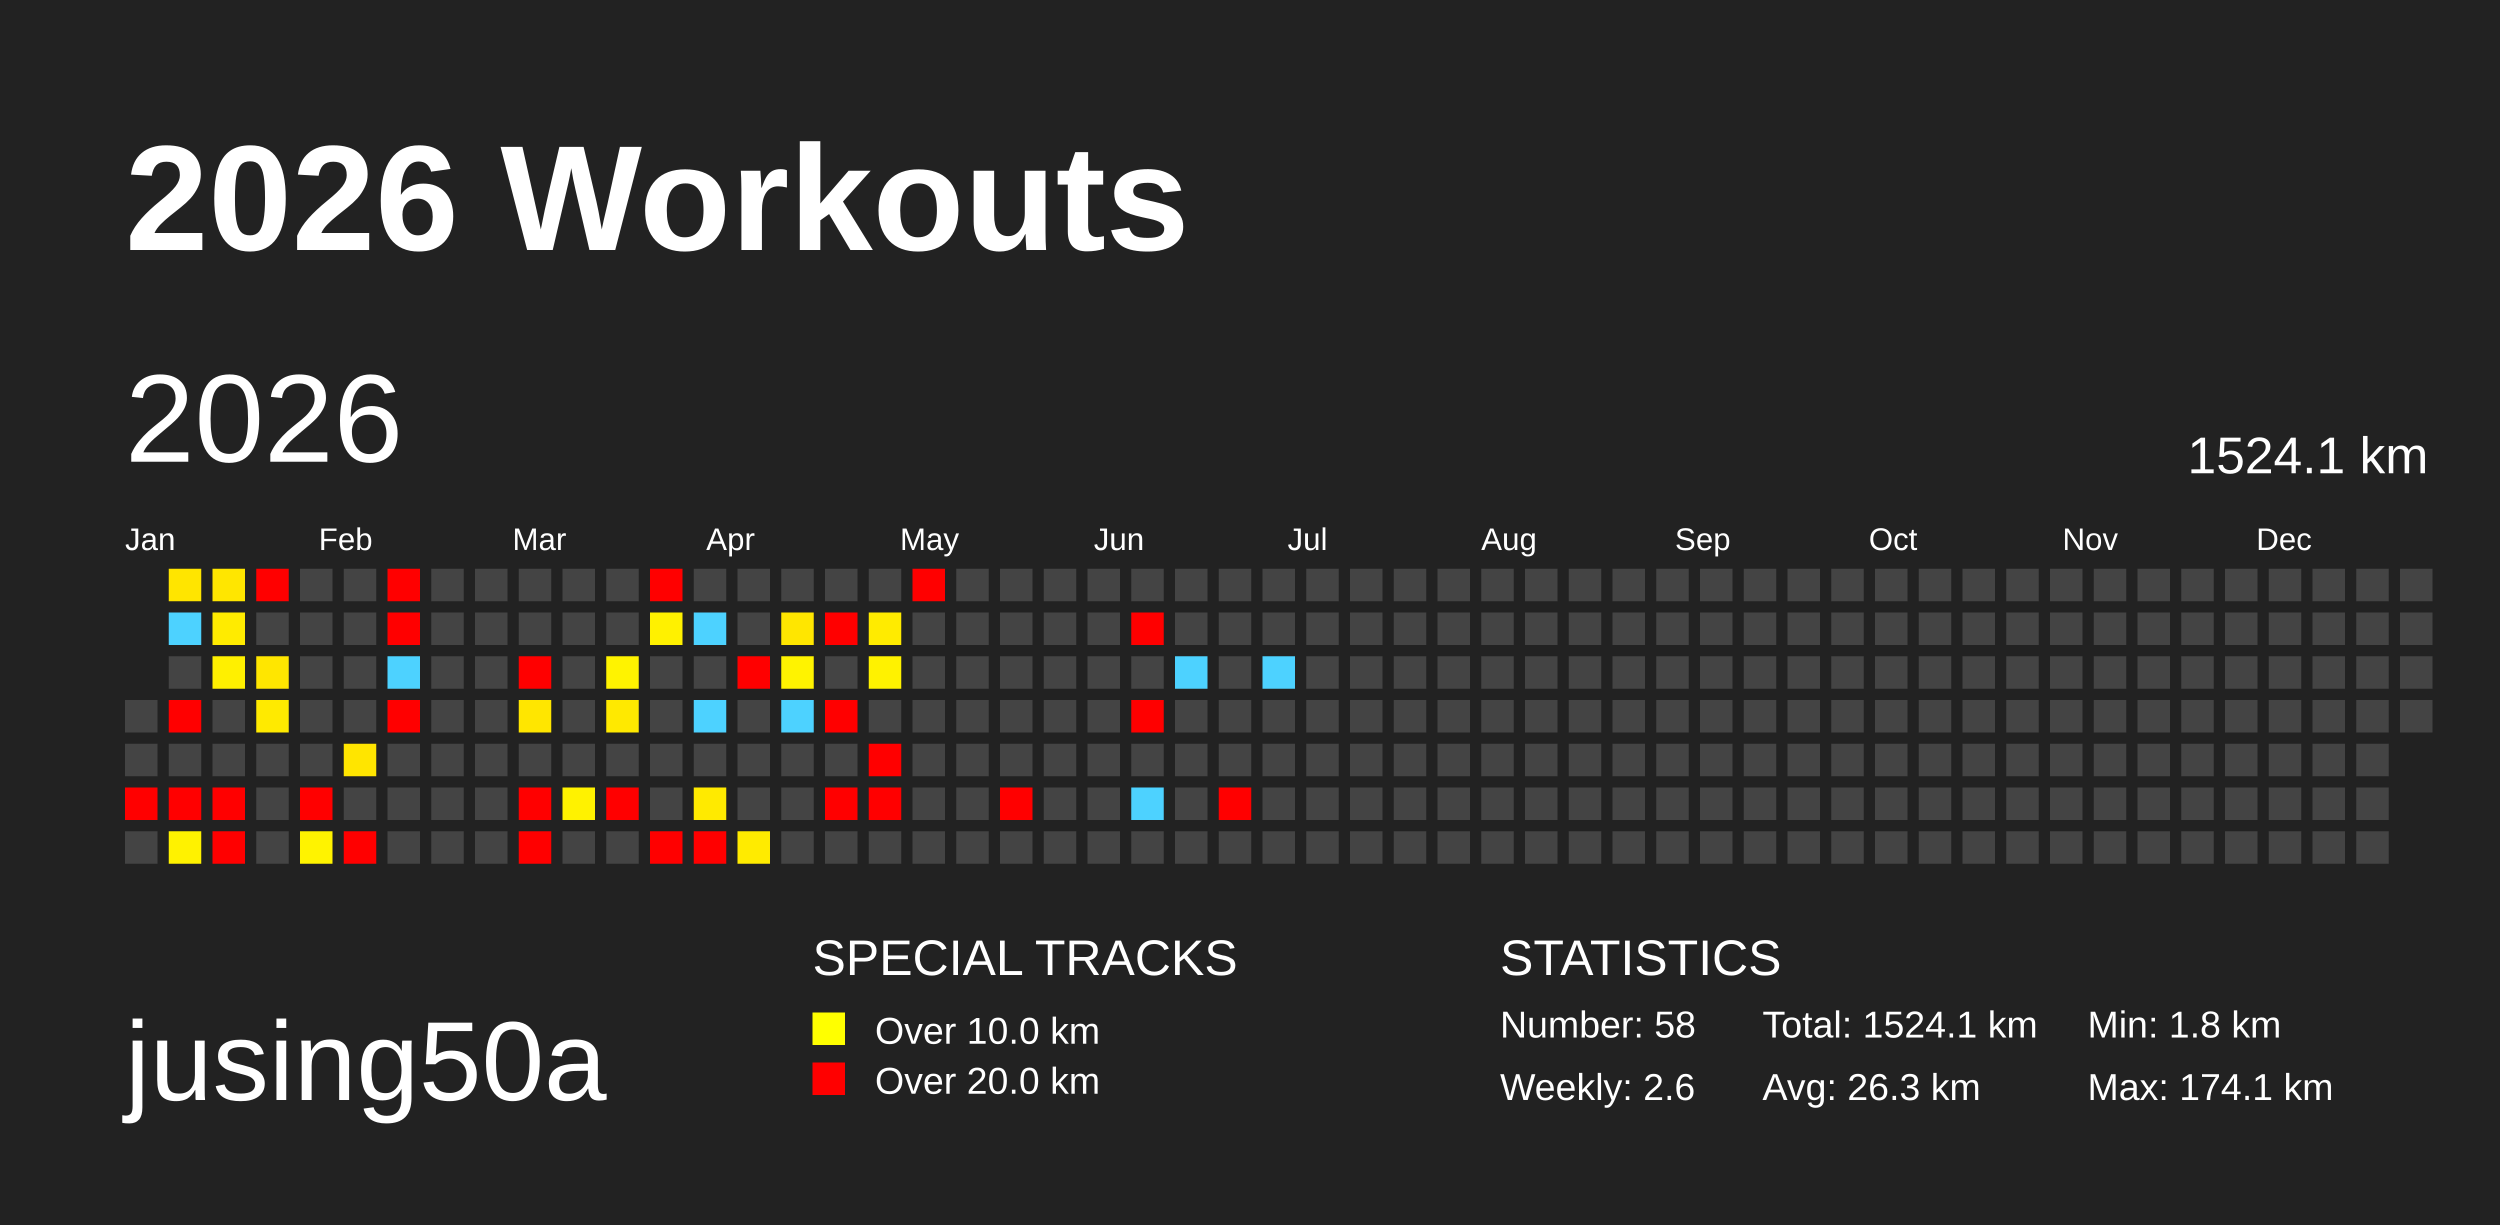
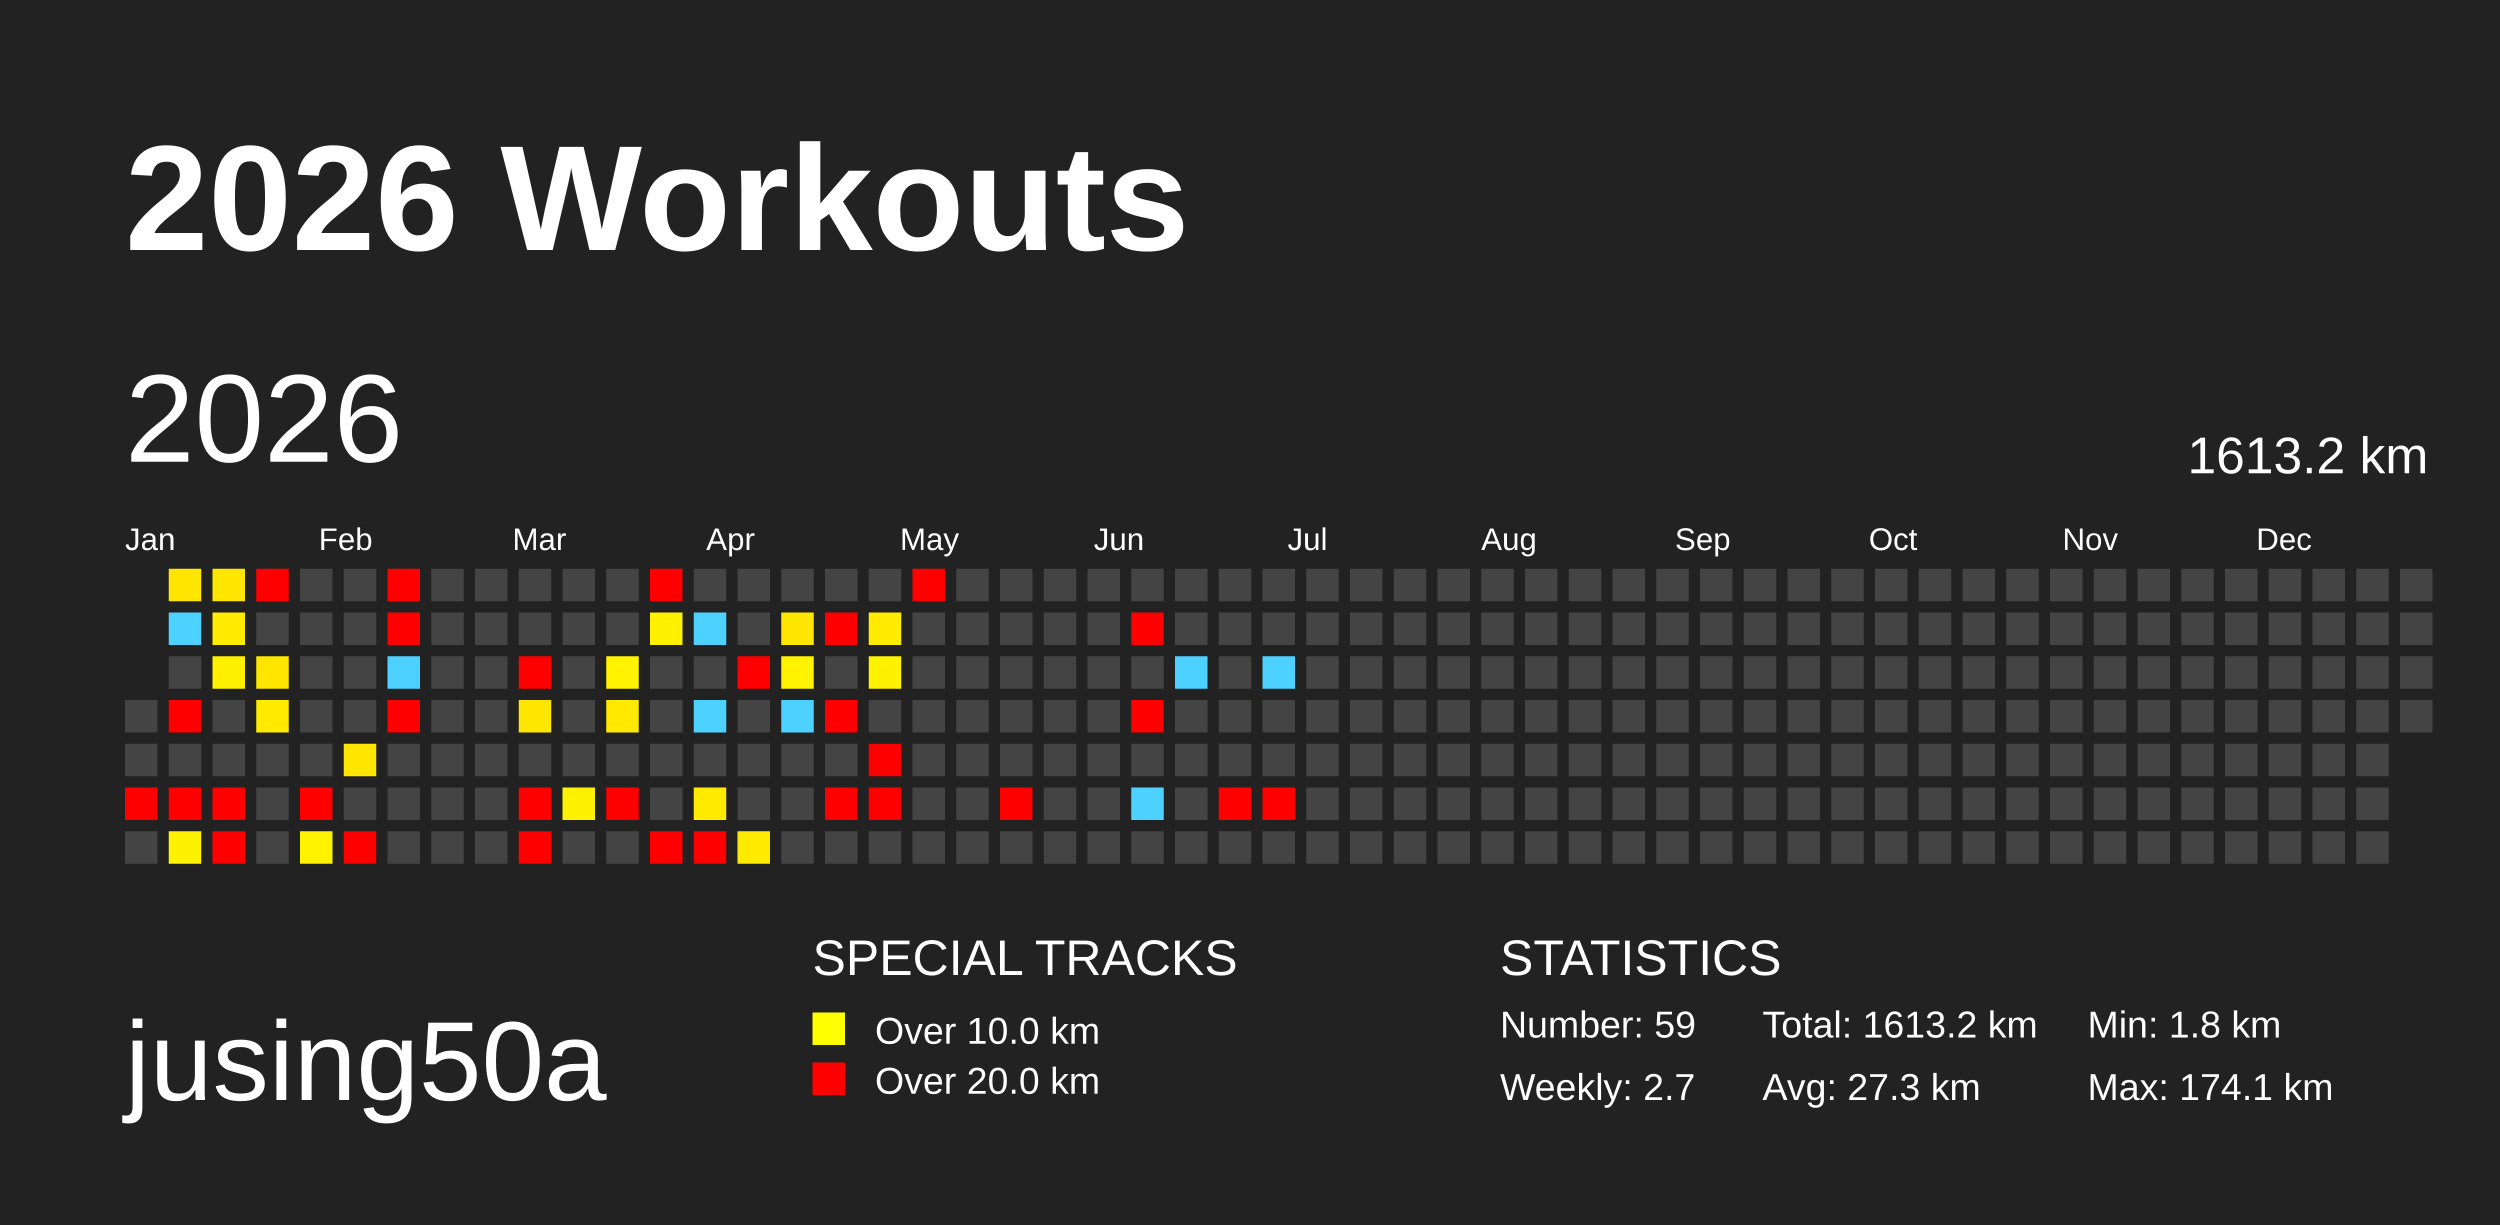
<svg xmlns="http://www.w3.org/2000/svg" baseProfile="full" height="98mm" version="1.1" viewBox="0,0,200,98" width="200mm">
  <defs />
  <rect fill="#222222" height="98" width="200" x="0" y="0" />
  <text fill="#FFFFFF" style="font-size:12px; font-family:Arial; font-weight:bold;" x="10" y="20">2026 Workouts</text>
  <text fill="#FFFFFF" style="font-size:9px; font-family:Arial" x="10" y="88">jusing50a</text>
  <text fill="#FFFFFF" style="font-size:4px; font-family:Arial" x="65" y="78">SPECIAL TRACKS</text>
  <rect fill="yellow" height="2.6" width="2.6" x="65" y="81" />
  <text fill="#FFFFFF" style="font-size:3px; font-family:Arial" x="70" y="83.5">Over 10.0 km</text>
  <rect fill="red" height="2.6" width="2.6" x="65" y="85" />
  <text fill="#FFFFFF" style="font-size:3px; font-family:Arial" x="70" y="87.5">Over 20.0 km</text>
  <text fill="#FFFFFF" style="font-size:4px; font-family:Arial" x="120" y="78">STATISTICS</text>
-   <text fill="#FFFFFF" style="font-size:3px; font-family:Arial" x="120" y="83">Number: 58</text>
-   <text fill="#FFFFFF" style="font-size:3px; font-family:Arial" x="120" y="88">Weekly: 2.6</text>
-   <text fill="#FFFFFF" style="font-size:3px; font-family:Arial" x="141" y="83">Total: 1524.1 km</text>
-   <text fill="#FFFFFF" style="font-size:3px; font-family:Arial" x="141" y="88">Avg: 26.3 km</text>
+   <text fill="#FFFFFF" style="font-size:3px; font-family:Arial" x="120" y="83">Number: 59</text>
+   <text fill="#FFFFFF" style="font-size:3px; font-family:Arial" x="120" y="88">Weekly: 2.7</text>
+   <text fill="#FFFFFF" style="font-size:3px; font-family:Arial" x="141" y="83">Total: 1613.2 km</text>
+   <text fill="#FFFFFF" style="font-size:3px; font-family:Arial" x="141" y="88">Avg: 27.3 km</text>
  <text fill="#FFFFFF" style="font-size:3px; font-family:Arial" x="167" y="83">Min: 1.8 km</text>
  <text fill="#FFFFFF" style="font-size:3px; font-family:Arial" x="167" y="88">Max: 174.1 km</text>
  <text dominant-baseline="hanging" fill="#FFFFFF" style="font-size:10.0px; font-family:Arial;" x="10" y="30">2026</text>
-   <text dominant-baseline="hanging" fill="#FFFFFF" style="font-size:4.125px; font-family:Arial;" x="175" y="35">1524.1 km</text>
+   <text dominant-baseline="hanging" fill="#FFFFFF" style="font-size:4.125px; font-family:Arial;" x="175" y="35">1613.2 km</text>
  <text fill="#FFFFFF" style="font-size:2.5px; font-family:Arial" x="10.0" y="44">Jan</text>
  <text fill="#FFFFFF" style="font-size:2.5px; font-family:Arial" x="25.5" y="44">Feb</text>
  <text fill="#FFFFFF" style="font-size:2.5px; font-family:Arial" x="41.0" y="44">Mar</text>
  <text fill="#FFFFFF" style="font-size:2.5px; font-family:Arial" x="56.5" y="44">Apr</text>
  <text fill="#FFFFFF" style="font-size:2.5px; font-family:Arial" x="72.0" y="44">May</text>
  <text fill="#FFFFFF" style="font-size:2.5px; font-family:Arial" x="87.5" y="44">Jun</text>
  <text fill="#FFFFFF" style="font-size:2.5px; font-family:Arial" x="103.0" y="44">Jul</text>
  <text fill="#FFFFFF" style="font-size:2.5px; font-family:Arial" x="118.5" y="44">Aug</text>
  <text fill="#FFFFFF" style="font-size:2.5px; font-family:Arial" x="134.0" y="44">Sep</text>
  <text fill="#FFFFFF" style="font-size:2.5px; font-family:Arial" x="149.5" y="44">Oct</text>
  <text fill="#FFFFFF" style="font-size:2.5px; font-family:Arial" x="165.0" y="44">Nov</text>
  <text fill="#FFFFFF" style="font-size:2.5px; font-family:Arial" x="180.5" y="44">Dec</text>
  <rect fill="#444444" height="2.6" width="2.6" x="10.0" y="56.0" />
  <rect fill="#444444" height="2.6" width="2.6" x="10.0" y="59.5" />
  <rect fill="red" height="2.6" width="2.6" x="10.0" y="63.0" />
  <rect fill="#444444" height="2.6" width="2.6" x="10.0" y="66.5" />
  <rect fill="#ffe500" height="2.6" width="2.6" x="13.5" y="45.5" />
  <rect fill="#4dd2ff" height="2.6" width="2.6" x="13.5" y="49.0" />
  <rect fill="#444444" height="2.6" width="2.6" x="13.5" y="52.5" />
  <rect fill="red" height="2.6" width="2.6" x="13.5" y="56.0" />
  <rect fill="#444444" height="2.6" width="2.6" x="13.5" y="59.5" />
  <rect fill="red" height="2.6" width="2.6" x="13.5" y="63.0" />
  <rect fill="#fff200" height="2.6" width="2.6" x="13.5" y="66.5" />
  <rect fill="#ffe600" height="2.6" width="2.6" x="17.0" y="45.5" />
  <rect fill="#ffeb00" height="2.6" width="2.6" x="17.0" y="49.0" />
  <rect fill="#fff000" height="2.6" width="2.6" x="17.0" y="52.5" />
  <rect fill="#444444" height="2.6" width="2.6" x="17.0" y="56.0" />
  <rect fill="#444444" height="2.6" width="2.6" x="17.0" y="59.5" />
  <rect fill="red" height="2.6" width="2.6" x="17.0" y="63.0" />
  <rect fill="red" height="2.6" width="2.6" x="17.0" y="66.5" />
  <rect fill="red" height="2.6" width="2.6" x="20.5" y="45.5" />
  <rect fill="#444444" height="2.6" width="2.6" x="20.5" y="49.0" />
  <rect fill="#ffe600" height="2.6" width="2.6" x="20.5" y="52.5" />
  <rect fill="#ffea00" height="2.6" width="2.6" x="20.5" y="56.0" />
  <rect fill="#444444" height="2.6" width="2.6" x="20.5" y="59.5" />
  <rect fill="#444444" height="2.6" width="2.6" x="20.5" y="63.0" />
  <rect fill="#444444" height="2.6" width="2.6" x="20.5" y="66.5" />
  <rect fill="#444444" height="2.6" width="2.6" x="24.0" y="45.5" />
  <rect fill="#444444" height="2.6" width="2.6" x="24.0" y="49.0" />
  <rect fill="#444444" height="2.6" width="2.6" x="24.0" y="52.5" />
  <rect fill="#444444" height="2.6" width="2.6" x="24.0" y="56.0" />
  <rect fill="#444444" height="2.6" width="2.6" x="24.0" y="59.5" />
  <rect fill="red" height="2.6" width="2.6" x="24.0" y="63.0" />
  <rect fill="#fff300" height="2.6" width="2.6" x="24.0" y="66.5" />
  <rect fill="#444444" height="2.6" width="2.6" x="27.5" y="45.5" />
  <rect fill="#444444" height="2.6" width="2.6" x="27.5" y="49.0" />
  <rect fill="#444444" height="2.6" width="2.6" x="27.5" y="52.5" />
  <rect fill="#444444" height="2.6" width="2.6" x="27.5" y="56.0" />
  <rect fill="#ffe500" height="2.6" width="2.6" x="27.5" y="59.5" />
  <rect fill="#444444" height="2.6" width="2.6" x="27.5" y="63.0" />
  <rect fill="red" height="2.6" width="2.6" x="27.5" y="66.5" />
  <rect fill="red" height="2.6" width="2.6" x="31.0" y="45.5" />
  <rect fill="red" height="2.6" width="2.6" x="31.0" y="49.0" />
  <rect fill="#4dd2ff" height="2.6" width="2.6" x="31.0" y="52.5" />
  <rect fill="red" height="2.6" width="2.6" x="31.0" y="56.0" />
  <rect fill="#444444" height="2.6" width="2.6" x="31.0" y="59.5" />
  <rect fill="#444444" height="2.6" width="2.6" x="31.0" y="63.0" />
  <rect fill="#444444" height="2.6" width="2.6" x="31.0" y="66.5" />
  <rect fill="#444444" height="2.6" width="2.6" x="34.5" y="45.5" />
  <rect fill="#444444" height="2.6" width="2.6" x="34.5" y="49.0" />
  <rect fill="#444444" height="2.6" width="2.6" x="34.5" y="52.5" />
  <rect fill="#444444" height="2.6" width="2.6" x="34.5" y="56.0" />
  <rect fill="#444444" height="2.6" width="2.6" x="34.5" y="59.5" />
  <rect fill="#444444" height="2.6" width="2.6" x="34.5" y="63.0" />
  <rect fill="#444444" height="2.6" width="2.6" x="34.5" y="66.5" />
  <rect fill="#444444" height="2.6" width="2.6" x="38.0" y="45.5" />
  <rect fill="#444444" height="2.6" width="2.6" x="38.0" y="49.0" />
  <rect fill="#444444" height="2.6" width="2.6" x="38.0" y="52.5" />
  <rect fill="#444444" height="2.6" width="2.6" x="38.0" y="56.0" />
  <rect fill="#444444" height="2.6" width="2.6" x="38.0" y="59.5" />
  <rect fill="#444444" height="2.6" width="2.6" x="38.0" y="63.0" />
  <rect fill="#444444" height="2.6" width="2.6" x="38.0" y="66.5" />
  <rect fill="#444444" height="2.6" width="2.6" x="41.5" y="45.5" />
  <rect fill="#444444" height="2.6" width="2.6" x="41.5" y="49.0" />
  <rect fill="red" height="2.6" width="2.6" x="41.5" y="52.5" />
  <rect fill="#ffe600" height="2.6" width="2.6" x="41.5" y="56.0" />
  <rect fill="#444444" height="2.6" width="2.6" x="41.5" y="59.5" />
  <rect fill="red" height="2.6" width="2.6" x="41.5" y="63.0" />
  <rect fill="red" height="2.6" width="2.6" x="41.5" y="66.5" />
  <rect fill="#444444" height="2.6" width="2.6" x="45.0" y="45.5" />
  <rect fill="#444444" height="2.6" width="2.6" x="45.0" y="49.0" />
  <rect fill="#444444" height="2.6" width="2.6" x="45.0" y="52.5" />
  <rect fill="#444444" height="2.6" width="2.6" x="45.0" y="56.0" />
  <rect fill="#444444" height="2.6" width="2.6" x="45.0" y="59.5" />
  <rect fill="#fff200" height="2.6" width="2.6" x="45.0" y="63.0" />
  <rect fill="#444444" height="2.6" width="2.6" x="45.0" y="66.5" />
  <rect fill="#444444" height="2.6" width="2.6" x="48.5" y="45.5" />
  <rect fill="#444444" height="2.6" width="2.6" x="48.5" y="49.0" />
  <rect fill="#fff300" height="2.6" width="2.6" x="48.5" y="52.5" />
  <rect fill="#ffe900" height="2.6" width="2.6" x="48.5" y="56.0" />
  <rect fill="#444444" height="2.6" width="2.6" x="48.5" y="59.5" />
  <rect fill="red" height="2.6" width="2.6" x="48.5" y="63.0" />
  <rect fill="#444444" height="2.6" width="2.6" x="48.5" y="66.5" />
  <rect fill="red" height="2.6" width="2.6" x="52.0" y="45.5" />
  <rect fill="#fff100" height="2.6" width="2.6" x="52.0" y="49.0" />
  <rect fill="#444444" height="2.6" width="2.6" x="52.0" y="52.5" />
  <rect fill="#444444" height="2.6" width="2.6" x="52.0" y="56.0" />
  <rect fill="#444444" height="2.6" width="2.6" x="52.0" y="59.5" />
  <rect fill="#444444" height="2.6" width="2.6" x="52.0" y="63.0" />
  <rect fill="red" height="2.6" width="2.6" x="52.0" y="66.5" />
  <rect fill="#444444" height="2.6" width="2.6" x="55.5" y="45.5" />
  <rect fill="#4dd2ff" height="2.6" width="2.6" x="55.5" y="49.0" />
  <rect fill="#444444" height="2.6" width="2.6" x="55.5" y="52.5" />
  <rect fill="#4dd2ff" height="2.6" width="2.6" x="55.5" y="56.0" />
  <rect fill="#444444" height="2.6" width="2.6" x="55.5" y="59.5" />
  <rect fill="#ffea00" height="2.6" width="2.6" x="55.5" y="63.0" />
  <rect fill="red" height="2.6" width="2.6" x="55.5" y="66.5" />
  <rect fill="#444444" height="2.6" width="2.6" x="59.0" y="45.5" />
  <rect fill="#444444" height="2.6" width="2.6" x="59.0" y="49.0" />
  <rect fill="red" height="2.6" width="2.6" x="59.0" y="52.5" />
  <rect fill="#444444" height="2.6" width="2.6" x="59.0" y="56.0" />
  <rect fill="#444444" height="2.6" width="2.6" x="59.0" y="59.5" />
  <rect fill="#444444" height="2.6" width="2.6" x="59.0" y="63.0" />
  <rect fill="#ffeb00" height="2.6" width="2.6" x="59.0" y="66.5" />
  <rect fill="#444444" height="2.6" width="2.6" x="62.5" y="45.5" />
  <rect fill="#ffe600" height="2.6" width="2.6" x="62.5" y="49.0" />
  <rect fill="#fff300" height="2.6" width="2.6" x="62.5" y="52.5" />
  <rect fill="#4dd2ff" height="2.6" width="2.6" x="62.5" y="56.0" />
  <rect fill="#444444" height="2.6" width="2.6" x="62.5" y="59.5" />
  <rect fill="#444444" height="2.6" width="2.6" x="62.5" y="63.0" />
  <rect fill="#444444" height="2.6" width="2.6" x="62.5" y="66.5" />
  <rect fill="#444444" height="2.6" width="2.6" x="66.0" y="45.5" />
  <rect fill="red" height="2.6" width="2.6" x="66.0" y="49.0" />
  <rect fill="#444444" height="2.6" width="2.6" x="66.0" y="52.5" />
  <rect fill="red" height="2.6" width="2.6" x="66.0" y="56.0" />
  <rect fill="#444444" height="2.6" width="2.6" x="66.0" y="59.5" />
  <rect fill="red" height="2.6" width="2.6" x="66.0" y="63.0" />
  <rect fill="#444444" height="2.6" width="2.6" x="66.0" y="66.5" />
  <rect fill="#444444" height="2.6" width="2.6" x="69.5" y="45.5" />
  <rect fill="#ffeb00" height="2.6" width="2.6" x="69.5" y="49.0" />
  <rect fill="#fff200" height="2.6" width="2.6" x="69.5" y="52.5" />
  <rect fill="#444444" height="2.6" width="2.6" x="69.5" y="56.0" />
  <rect fill="red" height="2.6" width="2.6" x="69.5" y="59.5" />
  <rect fill="red" height="2.6" width="2.6" x="69.5" y="63.0" />
  <rect fill="#444444" height="2.6" width="2.6" x="69.5" y="66.5" />
  <rect fill="red" height="2.6" width="2.6" x="73.0" y="45.5" />
  <rect fill="#444444" height="2.6" width="2.6" x="73.0" y="49.0" />
  <rect fill="#444444" height="2.6" width="2.6" x="73.0" y="52.5" />
  <rect fill="#444444" height="2.6" width="2.6" x="73.0" y="56.0" />
  <rect fill="#444444" height="2.6" width="2.6" x="73.0" y="59.5" />
  <rect fill="#444444" height="2.6" width="2.6" x="73.0" y="63.0" />
  <rect fill="#444444" height="2.6" width="2.6" x="73.0" y="66.5" />
  <rect fill="#444444" height="2.6" width="2.6" x="76.5" y="45.5" />
  <rect fill="#444444" height="2.6" width="2.6" x="76.5" y="49.0" />
  <rect fill="#444444" height="2.6" width="2.6" x="76.5" y="52.5" />
  <rect fill="#444444" height="2.6" width="2.6" x="76.5" y="56.0" />
  <rect fill="#444444" height="2.6" width="2.6" x="76.5" y="59.5" />
  <rect fill="#444444" height="2.6" width="2.6" x="76.5" y="63.0" />
  <rect fill="#444444" height="2.6" width="2.6" x="76.5" y="66.5" />
  <rect fill="#444444" height="2.6" width="2.6" x="80.0" y="45.5" />
  <rect fill="#444444" height="2.6" width="2.6" x="80.0" y="49.0" />
  <rect fill="#444444" height="2.6" width="2.6" x="80.0" y="52.5" />
  <rect fill="#444444" height="2.6" width="2.6" x="80.0" y="56.0" />
  <rect fill="#444444" height="2.6" width="2.6" x="80.0" y="59.5" />
  <rect fill="red" height="2.6" width="2.6" x="80.0" y="63.0" />
  <rect fill="#444444" height="2.6" width="2.6" x="80.0" y="66.5" />
  <rect fill="#444444" height="2.6" width="2.6" x="83.5" y="45.5" />
  <rect fill="#444444" height="2.6" width="2.6" x="83.5" y="49.0" />
  <rect fill="#444444" height="2.6" width="2.6" x="83.5" y="52.5" />
  <rect fill="#444444" height="2.6" width="2.6" x="83.5" y="56.0" />
  <rect fill="#444444" height="2.6" width="2.6" x="83.5" y="59.5" />
  <rect fill="#444444" height="2.6" width="2.6" x="83.5" y="63.0" />
  <rect fill="#444444" height="2.6" width="2.6" x="83.5" y="66.5" />
  <rect fill="#444444" height="2.6" width="2.6" x="87.0" y="45.5" />
  <rect fill="#444444" height="2.6" width="2.6" x="87.0" y="49.0" />
  <rect fill="#444444" height="2.6" width="2.6" x="87.0" y="52.5" />
  <rect fill="#444444" height="2.6" width="2.6" x="87.0" y="56.0" />
  <rect fill="#444444" height="2.6" width="2.6" x="87.0" y="59.5" />
  <rect fill="#444444" height="2.6" width="2.6" x="87.0" y="63.0" />
  <rect fill="#444444" height="2.6" width="2.6" x="87.0" y="66.5" />
  <rect fill="#444444" height="2.6" width="2.6" x="90.5" y="45.5" />
  <rect fill="red" height="2.6" width="2.6" x="90.5" y="49.0" />
  <rect fill="#444444" height="2.6" width="2.6" x="90.5" y="52.5" />
  <rect fill="red" height="2.6" width="2.6" x="90.5" y="56.0" />
  <rect fill="#444444" height="2.6" width="2.6" x="90.5" y="59.5" />
  <rect fill="#4dd2ff" height="2.6" width="2.6" x="90.5" y="63.0" />
  <rect fill="#444444" height="2.6" width="2.6" x="90.5" y="66.5" />
  <rect fill="#444444" height="2.6" width="2.6" x="94.0" y="45.5" />
  <rect fill="#444444" height="2.6" width="2.6" x="94.0" y="49.0" />
  <rect fill="#4dd2ff" height="2.6" width="2.6" x="94.0" y="52.5" />
  <rect fill="#444444" height="2.6" width="2.6" x="94.0" y="56.0" />
  <rect fill="#444444" height="2.6" width="2.6" x="94.0" y="59.5" />
  <rect fill="#444444" height="2.6" width="2.6" x="94.0" y="63.0" />
  <rect fill="#444444" height="2.6" width="2.6" x="94.0" y="66.5" />
  <rect fill="#444444" height="2.6" width="2.6" x="97.5" y="45.5" />
  <rect fill="#444444" height="2.6" width="2.6" x="97.5" y="49.0" />
  <rect fill="#444444" height="2.6" width="2.6" x="97.5" y="52.5" />
  <rect fill="#444444" height="2.6" width="2.6" x="97.5" y="56.0" />
  <rect fill="#444444" height="2.6" width="2.6" x="97.5" y="59.5" />
  <rect fill="red" height="2.6" width="2.6" x="97.5" y="63.0" />
  <rect fill="#444444" height="2.6" width="2.6" x="97.5" y="66.5" />
  <rect fill="#444444" height="2.6" width="2.6" x="101.0" y="45.5" />
  <rect fill="#444444" height="2.6" width="2.6" x="101.0" y="49.0" />
  <rect fill="#4dd2ff" height="2.6" width="2.6" x="101.0" y="52.5" />
  <rect fill="#444444" height="2.6" width="2.6" x="101.0" y="56.0" />
  <rect fill="#444444" height="2.6" width="2.6" x="101.0" y="59.5" />
-   <rect fill="#444444" height="2.6" width="2.6" x="101.0" y="63.0" />
+   <rect fill="red" height="2.6" width="2.6" x="101.0" y="63.0" />
  <rect fill="#444444" height="2.6" width="2.6" x="101.0" y="66.5" />
  <rect fill="#444444" height="2.6" width="2.6" x="104.5" y="45.5" />
  <rect fill="#444444" height="2.6" width="2.6" x="104.5" y="49.0" />
  <rect fill="#444444" height="2.6" width="2.6" x="104.5" y="52.5" />
  <rect fill="#444444" height="2.6" width="2.6" x="104.5" y="56.0" />
  <rect fill="#444444" height="2.6" width="2.6" x="104.5" y="59.5" />
  <rect fill="#444444" height="2.6" width="2.6" x="104.5" y="63.0" />
  <rect fill="#444444" height="2.6" width="2.6" x="104.5" y="66.5" />
  <rect fill="#444444" height="2.6" width="2.6" x="108.0" y="45.5" />
  <rect fill="#444444" height="2.6" width="2.6" x="108.0" y="49.0" />
  <rect fill="#444444" height="2.6" width="2.6" x="108.0" y="52.5" />
  <rect fill="#444444" height="2.6" width="2.6" x="108.0" y="56.0" />
  <rect fill="#444444" height="2.6" width="2.6" x="108.0" y="59.5" />
  <rect fill="#444444" height="2.6" width="2.6" x="108.0" y="63.0" />
  <rect fill="#444444" height="2.6" width="2.6" x="108.0" y="66.5" />
  <rect fill="#444444" height="2.6" width="2.6" x="111.5" y="45.5" />
  <rect fill="#444444" height="2.6" width="2.6" x="111.5" y="49.0" />
  <rect fill="#444444" height="2.6" width="2.6" x="111.5" y="52.5" />
  <rect fill="#444444" height="2.6" width="2.6" x="111.5" y="56.0" />
  <rect fill="#444444" height="2.6" width="2.6" x="111.5" y="59.5" />
  <rect fill="#444444" height="2.6" width="2.6" x="111.5" y="63.0" />
  <rect fill="#444444" height="2.6" width="2.6" x="111.5" y="66.5" />
  <rect fill="#444444" height="2.6" width="2.6" x="115.0" y="45.5" />
  <rect fill="#444444" height="2.6" width="2.6" x="115.0" y="49.0" />
  <rect fill="#444444" height="2.6" width="2.6" x="115.0" y="52.5" />
  <rect fill="#444444" height="2.6" width="2.6" x="115.0" y="56.0" />
  <rect fill="#444444" height="2.6" width="2.6" x="115.0" y="59.5" />
  <rect fill="#444444" height="2.6" width="2.6" x="115.0" y="63.0" />
  <rect fill="#444444" height="2.6" width="2.6" x="115.0" y="66.5" />
  <rect fill="#444444" height="2.6" width="2.6" x="118.5" y="45.5" />
  <rect fill="#444444" height="2.6" width="2.6" x="118.5" y="49.0" />
  <rect fill="#444444" height="2.6" width="2.6" x="118.5" y="52.5" />
  <rect fill="#444444" height="2.6" width="2.6" x="118.5" y="56.0" />
  <rect fill="#444444" height="2.6" width="2.6" x="118.5" y="59.5" />
  <rect fill="#444444" height="2.6" width="2.6" x="118.5" y="63.0" />
  <rect fill="#444444" height="2.6" width="2.6" x="118.5" y="66.5" />
  <rect fill="#444444" height="2.6" width="2.6" x="122.0" y="45.5" />
  <rect fill="#444444" height="2.6" width="2.6" x="122.0" y="49.0" />
  <rect fill="#444444" height="2.6" width="2.6" x="122.0" y="52.5" />
  <rect fill="#444444" height="2.6" width="2.6" x="122.0" y="56.0" />
  <rect fill="#444444" height="2.6" width="2.6" x="122.0" y="59.5" />
  <rect fill="#444444" height="2.6" width="2.6" x="122.0" y="63.0" />
  <rect fill="#444444" height="2.6" width="2.6" x="122.0" y="66.5" />
  <rect fill="#444444" height="2.6" width="2.6" x="125.5" y="45.5" />
  <rect fill="#444444" height="2.6" width="2.6" x="125.5" y="49.0" />
  <rect fill="#444444" height="2.6" width="2.6" x="125.5" y="52.5" />
  <rect fill="#444444" height="2.6" width="2.6" x="125.5" y="56.0" />
  <rect fill="#444444" height="2.6" width="2.6" x="125.5" y="59.5" />
  <rect fill="#444444" height="2.6" width="2.6" x="125.5" y="63.0" />
  <rect fill="#444444" height="2.6" width="2.6" x="125.5" y="66.5" />
  <rect fill="#444444" height="2.6" width="2.6" x="129.0" y="45.5" />
  <rect fill="#444444" height="2.6" width="2.6" x="129.0" y="49.0" />
  <rect fill="#444444" height="2.6" width="2.6" x="129.0" y="52.5" />
  <rect fill="#444444" height="2.6" width="2.6" x="129.0" y="56.0" />
  <rect fill="#444444" height="2.6" width="2.6" x="129.0" y="59.5" />
  <rect fill="#444444" height="2.6" width="2.6" x="129.0" y="63.0" />
  <rect fill="#444444" height="2.6" width="2.6" x="129.0" y="66.5" />
  <rect fill="#444444" height="2.6" width="2.6" x="132.5" y="45.5" />
  <rect fill="#444444" height="2.6" width="2.6" x="132.5" y="49.0" />
  <rect fill="#444444" height="2.6" width="2.6" x="132.5" y="52.5" />
  <rect fill="#444444" height="2.6" width="2.6" x="132.5" y="56.0" />
  <rect fill="#444444" height="2.6" width="2.6" x="132.5" y="59.5" />
  <rect fill="#444444" height="2.6" width="2.6" x="132.5" y="63.0" />
  <rect fill="#444444" height="2.6" width="2.6" x="132.5" y="66.5" />
  <rect fill="#444444" height="2.6" width="2.6" x="136.0" y="45.5" />
  <rect fill="#444444" height="2.6" width="2.6" x="136.0" y="49.0" />
  <rect fill="#444444" height="2.6" width="2.6" x="136.0" y="52.5" />
  <rect fill="#444444" height="2.6" width="2.6" x="136.0" y="56.0" />
  <rect fill="#444444" height="2.6" width="2.6" x="136.0" y="59.5" />
  <rect fill="#444444" height="2.6" width="2.6" x="136.0" y="63.0" />
  <rect fill="#444444" height="2.6" width="2.6" x="136.0" y="66.5" />
  <rect fill="#444444" height="2.6" width="2.6" x="139.5" y="45.5" />
  <rect fill="#444444" height="2.6" width="2.6" x="139.5" y="49.0" />
  <rect fill="#444444" height="2.6" width="2.6" x="139.5" y="52.5" />
  <rect fill="#444444" height="2.6" width="2.6" x="139.5" y="56.0" />
  <rect fill="#444444" height="2.6" width="2.6" x="139.5" y="59.5" />
  <rect fill="#444444" height="2.6" width="2.6" x="139.5" y="63.0" />
  <rect fill="#444444" height="2.6" width="2.6" x="139.5" y="66.5" />
  <rect fill="#444444" height="2.6" width="2.6" x="143.0" y="45.5" />
  <rect fill="#444444" height="2.6" width="2.6" x="143.0" y="49.0" />
  <rect fill="#444444" height="2.6" width="2.6" x="143.0" y="52.5" />
  <rect fill="#444444" height="2.6" width="2.6" x="143.0" y="56.0" />
  <rect fill="#444444" height="2.6" width="2.6" x="143.0" y="59.5" />
  <rect fill="#444444" height="2.6" width="2.6" x="143.0" y="63.0" />
  <rect fill="#444444" height="2.6" width="2.6" x="143.0" y="66.5" />
  <rect fill="#444444" height="2.6" width="2.6" x="146.5" y="45.5" />
  <rect fill="#444444" height="2.6" width="2.6" x="146.5" y="49.0" />
  <rect fill="#444444" height="2.6" width="2.6" x="146.5" y="52.5" />
  <rect fill="#444444" height="2.6" width="2.6" x="146.5" y="56.0" />
  <rect fill="#444444" height="2.6" width="2.6" x="146.5" y="59.5" />
  <rect fill="#444444" height="2.6" width="2.6" x="146.5" y="63.0" />
  <rect fill="#444444" height="2.6" width="2.6" x="146.5" y="66.5" />
  <rect fill="#444444" height="2.6" width="2.6" x="150.0" y="45.5" />
  <rect fill="#444444" height="2.6" width="2.6" x="150.0" y="49.0" />
  <rect fill="#444444" height="2.6" width="2.6" x="150.0" y="52.5" />
  <rect fill="#444444" height="2.6" width="2.6" x="150.0" y="56.0" />
  <rect fill="#444444" height="2.6" width="2.6" x="150.0" y="59.5" />
  <rect fill="#444444" height="2.6" width="2.6" x="150.0" y="63.0" />
  <rect fill="#444444" height="2.6" width="2.6" x="150.0" y="66.5" />
  <rect fill="#444444" height="2.6" width="2.6" x="153.5" y="45.5" />
  <rect fill="#444444" height="2.6" width="2.6" x="153.5" y="49.0" />
  <rect fill="#444444" height="2.6" width="2.6" x="153.5" y="52.5" />
  <rect fill="#444444" height="2.6" width="2.6" x="153.5" y="56.0" />
  <rect fill="#444444" height="2.6" width="2.6" x="153.5" y="59.5" />
  <rect fill="#444444" height="2.6" width="2.6" x="153.5" y="63.0" />
  <rect fill="#444444" height="2.6" width="2.6" x="153.5" y="66.5" />
  <rect fill="#444444" height="2.6" width="2.6" x="157.0" y="45.5" />
  <rect fill="#444444" height="2.6" width="2.6" x="157.0" y="49.0" />
  <rect fill="#444444" height="2.6" width="2.6" x="157.0" y="52.5" />
  <rect fill="#444444" height="2.6" width="2.6" x="157.0" y="56.0" />
  <rect fill="#444444" height="2.6" width="2.6" x="157.0" y="59.5" />
  <rect fill="#444444" height="2.6" width="2.6" x="157.0" y="63.0" />
  <rect fill="#444444" height="2.6" width="2.6" x="157.0" y="66.5" />
  <rect fill="#444444" height="2.6" width="2.6" x="160.5" y="45.5" />
  <rect fill="#444444" height="2.6" width="2.6" x="160.5" y="49.0" />
  <rect fill="#444444" height="2.6" width="2.6" x="160.5" y="52.5" />
  <rect fill="#444444" height="2.6" width="2.6" x="160.5" y="56.0" />
  <rect fill="#444444" height="2.6" width="2.6" x="160.5" y="59.5" />
  <rect fill="#444444" height="2.6" width="2.6" x="160.5" y="63.0" />
  <rect fill="#444444" height="2.6" width="2.6" x="160.5" y="66.5" />
  <rect fill="#444444" height="2.6" width="2.6" x="164.0" y="45.5" />
  <rect fill="#444444" height="2.6" width="2.6" x="164.0" y="49.0" />
  <rect fill="#444444" height="2.6" width="2.6" x="164.0" y="52.5" />
  <rect fill="#444444" height="2.6" width="2.6" x="164.0" y="56.0" />
  <rect fill="#444444" height="2.6" width="2.6" x="164.0" y="59.5" />
  <rect fill="#444444" height="2.6" width="2.6" x="164.0" y="63.0" />
  <rect fill="#444444" height="2.6" width="2.6" x="164.0" y="66.5" />
  <rect fill="#444444" height="2.6" width="2.6" x="167.5" y="45.5" />
  <rect fill="#444444" height="2.6" width="2.6" x="167.5" y="49.0" />
  <rect fill="#444444" height="2.6" width="2.6" x="167.5" y="52.5" />
  <rect fill="#444444" height="2.6" width="2.6" x="167.5" y="56.0" />
  <rect fill="#444444" height="2.6" width="2.6" x="167.5" y="59.5" />
  <rect fill="#444444" height="2.6" width="2.6" x="167.5" y="63.0" />
  <rect fill="#444444" height="2.6" width="2.6" x="167.5" y="66.5" />
  <rect fill="#444444" height="2.6" width="2.6" x="171.0" y="45.5" />
  <rect fill="#444444" height="2.6" width="2.6" x="171.0" y="49.0" />
  <rect fill="#444444" height="2.6" width="2.6" x="171.0" y="52.5" />
  <rect fill="#444444" height="2.6" width="2.6" x="171.0" y="56.0" />
  <rect fill="#444444" height="2.6" width="2.6" x="171.0" y="59.5" />
  <rect fill="#444444" height="2.6" width="2.6" x="171.0" y="63.0" />
  <rect fill="#444444" height="2.6" width="2.6" x="171.0" y="66.5" />
  <rect fill="#444444" height="2.6" width="2.6" x="174.5" y="45.5" />
  <rect fill="#444444" height="2.6" width="2.6" x="174.5" y="49.0" />
  <rect fill="#444444" height="2.6" width="2.6" x="174.5" y="52.5" />
  <rect fill="#444444" height="2.6" width="2.6" x="174.5" y="56.0" />
  <rect fill="#444444" height="2.6" width="2.6" x="174.5" y="59.5" />
  <rect fill="#444444" height="2.6" width="2.6" x="174.5" y="63.0" />
  <rect fill="#444444" height="2.6" width="2.6" x="174.5" y="66.5" />
  <rect fill="#444444" height="2.6" width="2.6" x="178.0" y="45.5" />
  <rect fill="#444444" height="2.6" width="2.6" x="178.0" y="49.0" />
  <rect fill="#444444" height="2.6" width="2.6" x="178.0" y="52.5" />
  <rect fill="#444444" height="2.6" width="2.6" x="178.0" y="56.0" />
  <rect fill="#444444" height="2.6" width="2.6" x="178.0" y="59.5" />
  <rect fill="#444444" height="2.6" width="2.6" x="178.0" y="63.0" />
  <rect fill="#444444" height="2.6" width="2.6" x="178.0" y="66.5" />
  <rect fill="#444444" height="2.6" width="2.6" x="181.5" y="45.5" />
  <rect fill="#444444" height="2.6" width="2.6" x="181.5" y="49.0" />
  <rect fill="#444444" height="2.6" width="2.6" x="181.5" y="52.5" />
  <rect fill="#444444" height="2.6" width="2.6" x="181.5" y="56.0" />
  <rect fill="#444444" height="2.6" width="2.6" x="181.5" y="59.5" />
  <rect fill="#444444" height="2.6" width="2.6" x="181.5" y="63.0" />
  <rect fill="#444444" height="2.6" width="2.6" x="181.5" y="66.5" />
  <rect fill="#444444" height="2.6" width="2.6" x="185.0" y="45.5" />
  <rect fill="#444444" height="2.6" width="2.6" x="185.0" y="49.0" />
  <rect fill="#444444" height="2.6" width="2.6" x="185.0" y="52.5" />
  <rect fill="#444444" height="2.6" width="2.6" x="185.0" y="56.0" />
  <rect fill="#444444" height="2.6" width="2.6" x="185.0" y="59.5" />
  <rect fill="#444444" height="2.6" width="2.6" x="185.0" y="63.0" />
  <rect fill="#444444" height="2.6" width="2.6" x="185.0" y="66.5" />
  <rect fill="#444444" height="2.6" width="2.6" x="188.5" y="45.5" />
  <rect fill="#444444" height="2.6" width="2.6" x="188.5" y="49.0" />
  <rect fill="#444444" height="2.6" width="2.6" x="188.5" y="52.5" />
  <rect fill="#444444" height="2.6" width="2.6" x="188.5" y="56.0" />
  <rect fill="#444444" height="2.6" width="2.6" x="188.5" y="59.5" />
  <rect fill="#444444" height="2.6" width="2.6" x="188.5" y="63.0" />
  <rect fill="#444444" height="2.6" width="2.6" x="188.5" y="66.5" />
  <rect fill="#444444" height="2.6" width="2.6" x="192.0" y="45.5" />
  <rect fill="#444444" height="2.6" width="2.6" x="192.0" y="49.0" />
  <rect fill="#444444" height="2.6" width="2.6" x="192.0" y="52.5" />
  <rect fill="#444444" height="2.6" width="2.6" x="192.0" y="56.0" />
</svg>
